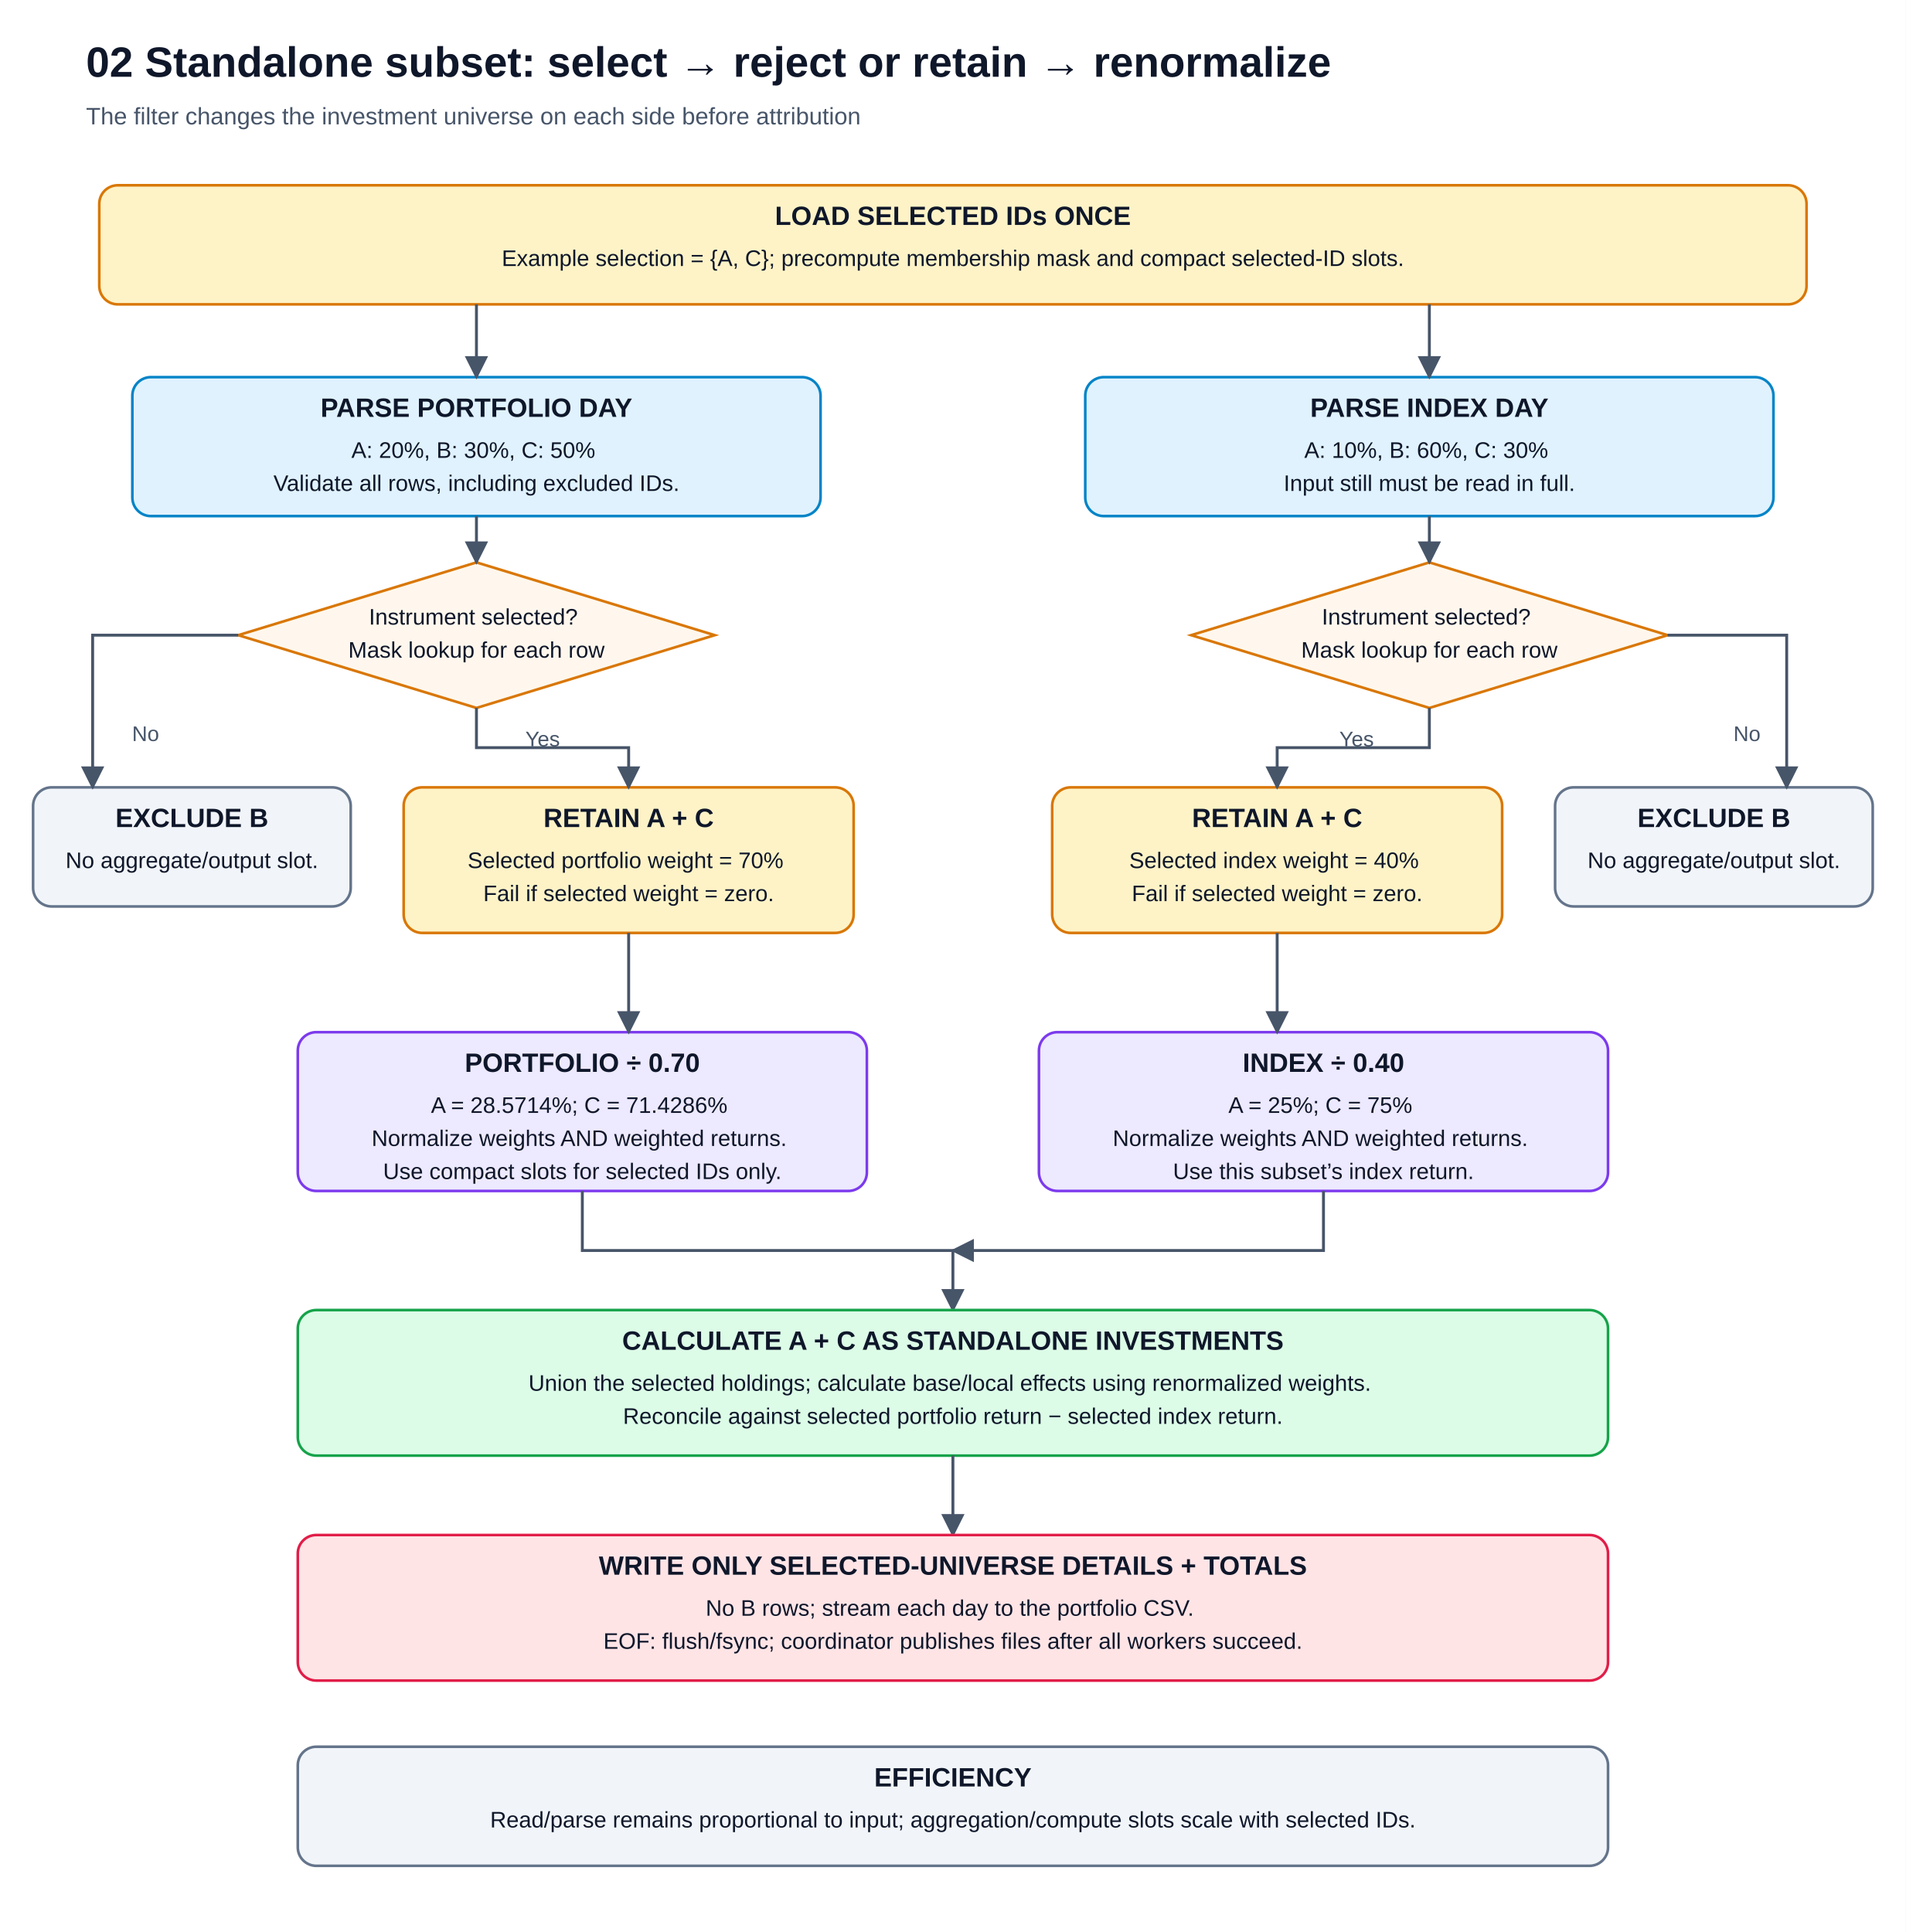
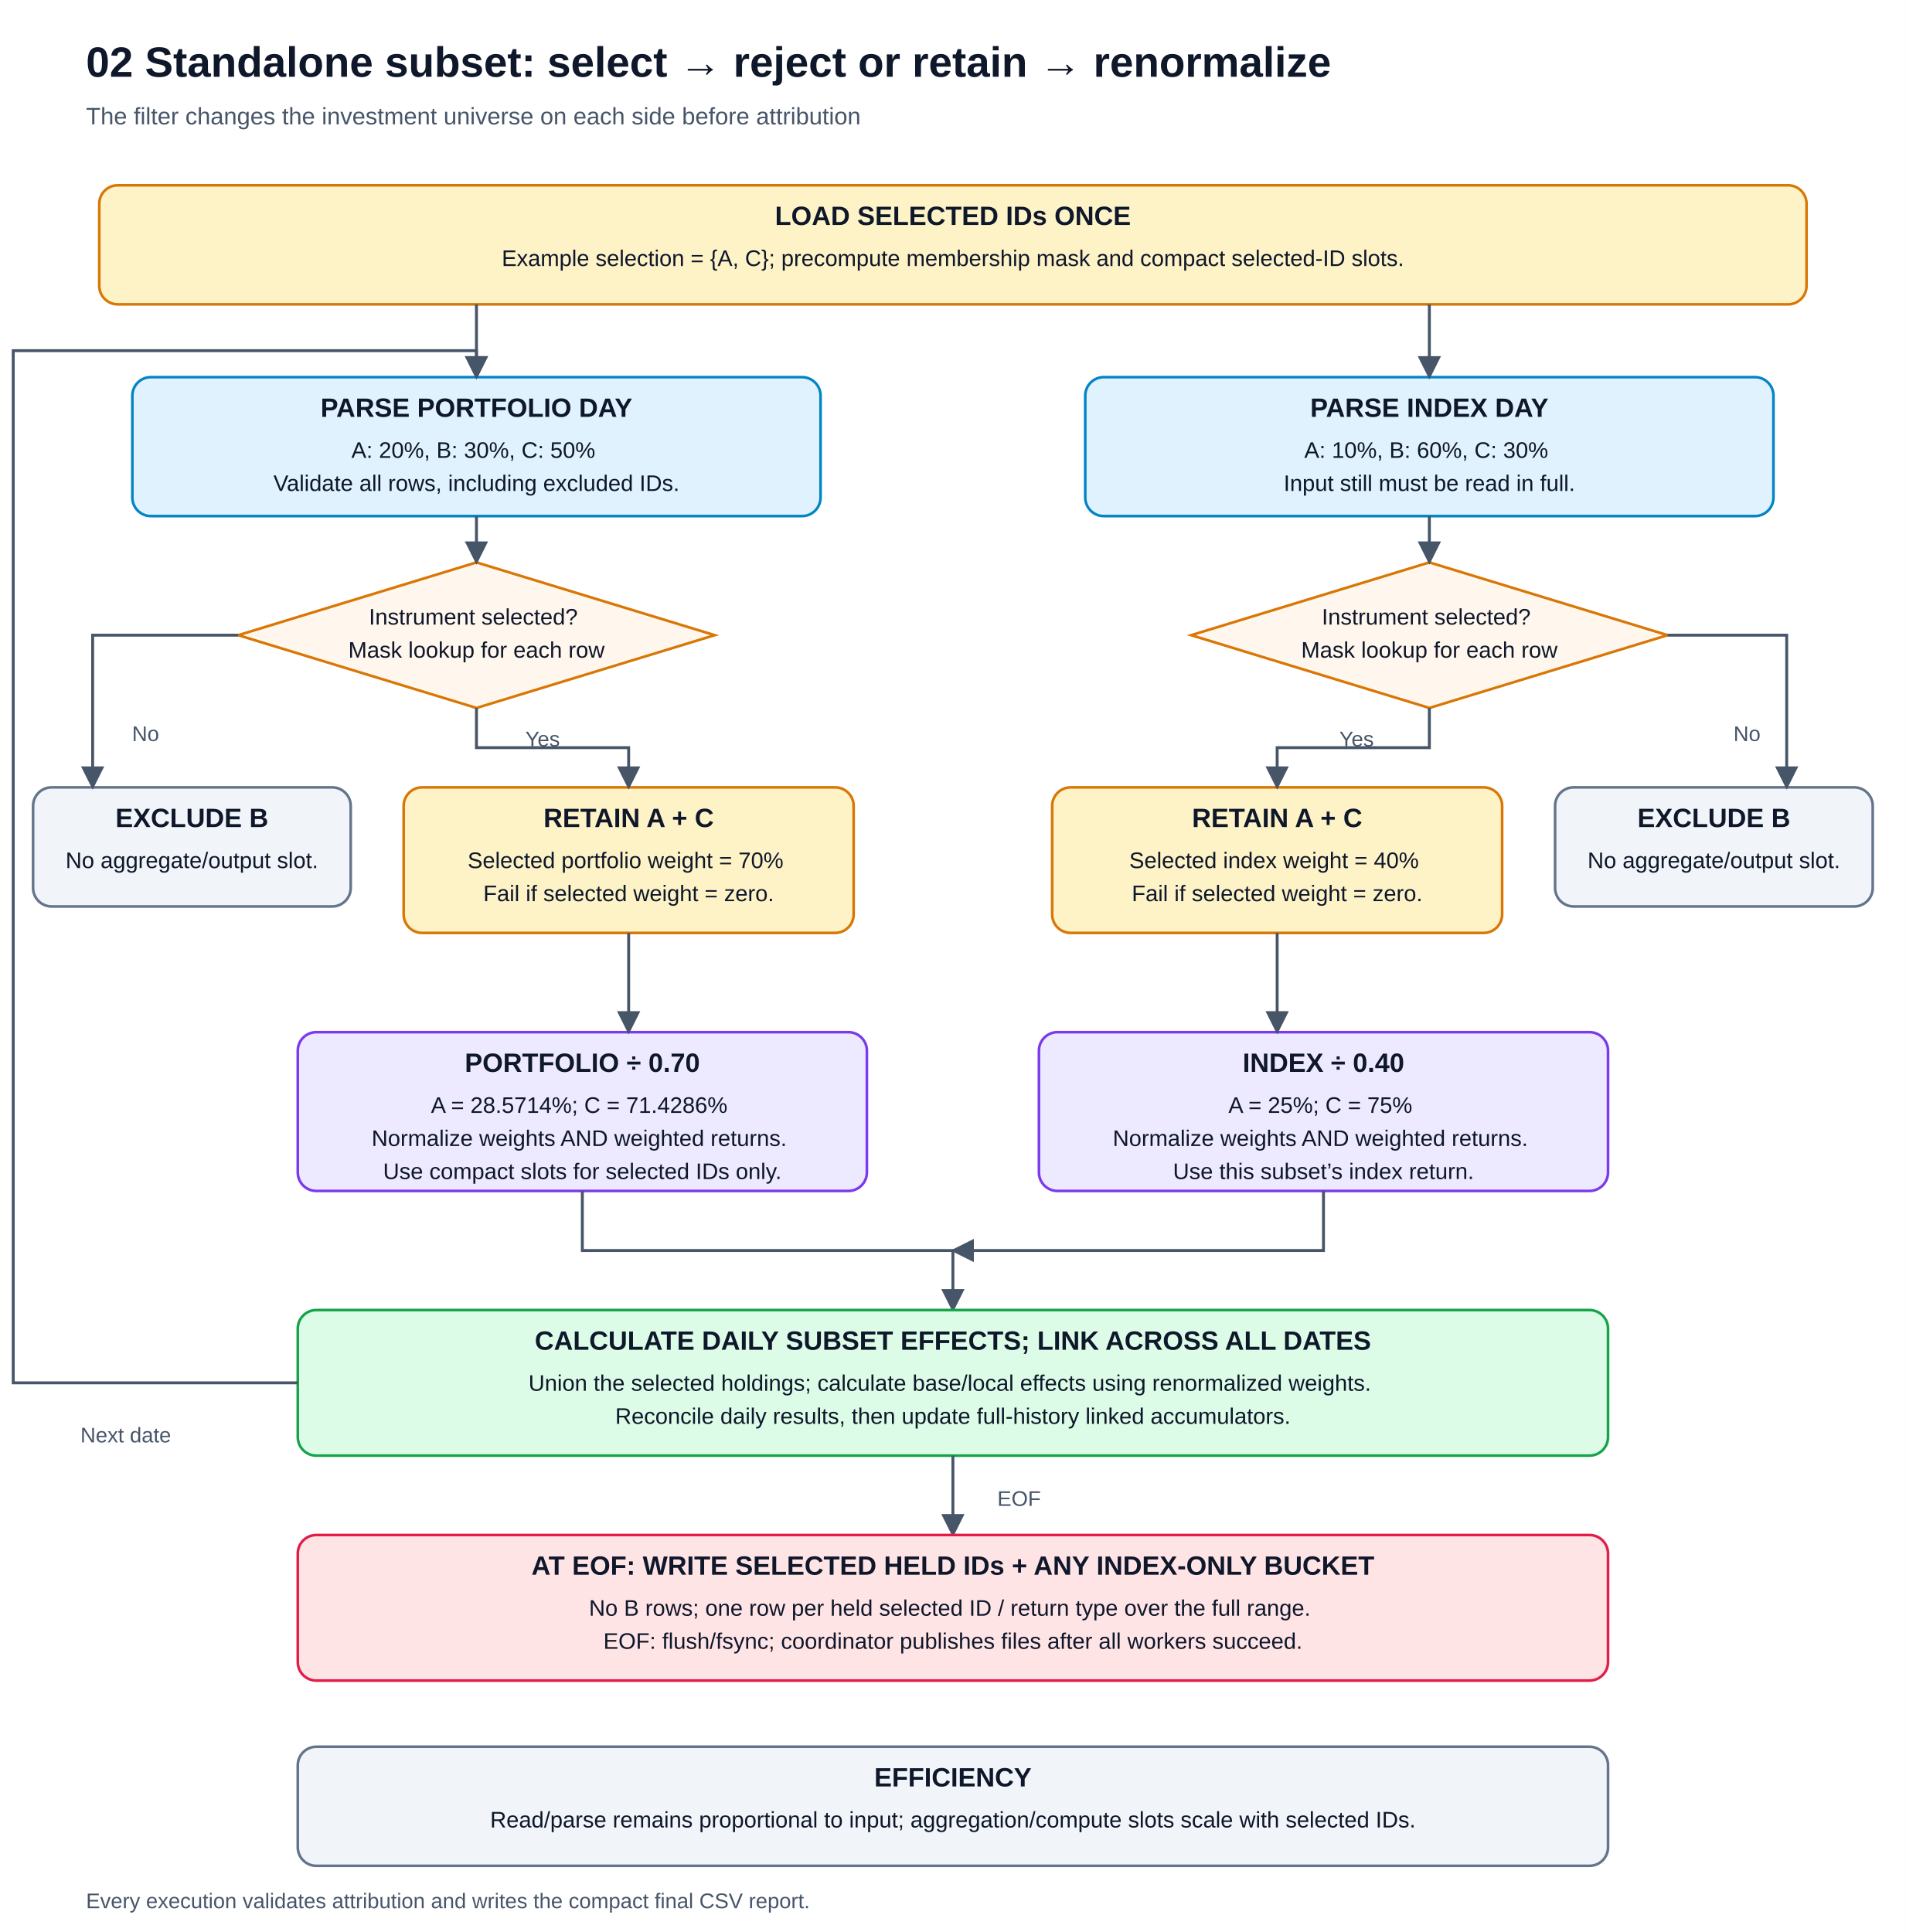
<svg xmlns="http://www.w3.org/2000/svg" width="1440" height="1460" viewBox="0 0 1440 1460" role="img" aria-labelledby="title desc">
  <defs>
    <marker id="arrow" viewBox="0 0 10 10" refX="9" refY="5" markerWidth="8" markerHeight="8" orient="auto">
      <path d="M0 0L10 5L0 10Z" fill="#475569" />
    </marker>
  </defs>
  <rect width="1440" height="1460" fill="white" />
  <style>text{font-family:Arial,Helvetica,sans-serif;fill:#0f172a}.title{font-size:32px;font-weight:700}.sub{font-size:18px;fill:#475569}.head{font-size:20px;font-weight:700}.body{font-size:17px}.label{font-size:16px;fill:#475569}.edge{fill:none;stroke:#475569;stroke-width:2.2;marker-end:url(#arrow)}</style>
  <text x="65" y="58" class="title" text-anchor="start">
    <tspan x="65" dy="0">02  Standalone subset: select → reject or retain → renormalize</tspan>
  </text>
  <text x="65" y="94" class="sub" text-anchor="start">
    <tspan x="65" dy="0">The filter changes the investment universe on each side before attribution</tspan>
  </text>
  <rect x="75" y="140" width="1290" height="90" rx="14" fill="#fef3c7" stroke="#d97706" stroke-width="2" />
  <text x="720.0" y="170" class="head" text-anchor="middle">
    <tspan x="720.0" dy="0">LOAD SELECTED IDs ONCE</tspan>
  </text>
  <text x="720.0" y="201" class="body" text-anchor="middle">
    <tspan x="720.0" dy="0">Example selection = {A, C}; precompute membership mask and compact selected-ID slots.</tspan>
  </text>
  <rect x="100" y="285" width="520" height="105" rx="14" fill="#e0f2fe" stroke="#0284c7" stroke-width="2" />
  <text x="360.0" y="315" class="head" text-anchor="middle">
    <tspan x="360.0" dy="0">PARSE PORTFOLIO DAY</tspan>
  </text>
  <text x="360.0" y="346" class="body" text-anchor="middle">
    <tspan x="360.0" dy="0">A: 20%, B: 30%, C: 50%</tspan>
    <tspan x="360.0" dy="25">Validate all rows, including excluded IDs.</tspan>
  </text>
  <rect x="820" y="285" width="520" height="105" rx="14" fill="#e0f2fe" stroke="#0284c7" stroke-width="2" />
  <text x="1080.0" y="315" class="head" text-anchor="middle">
    <tspan x="1080.0" dy="0">PARSE INDEX DAY</tspan>
  </text>
  <text x="1080.0" y="346" class="body" text-anchor="middle">
    <tspan x="1080.0" dy="0">A: 10%, B: 60%, C: 30%</tspan>
    <tspan x="1080.0" dy="25">Input still must be read in full.</tspan>
  </text>
  <path d="M360 230 V285" class="edge" />
  <path d="M1080 230 V285" class="edge" />
  <path d="M360 425.0 L540.0 480 L360 535.0 L180.0 480 Z" fill="#fff7ed" stroke="#d97706" stroke-width="2" />
  <text x="360" y="472" class="body" text-anchor="middle">
    <tspan x="360" dy="0">Instrument selected?</tspan>
    <tspan x="360" dy="25">Mask lookup for each row</tspan>
  </text>
  <path d="M1080 425.0 L1260.0 480 L1080 535.0 L900.0 480 Z" fill="#fff7ed" stroke="#d97706" stroke-width="2" />
  <text x="1080" y="472" class="body" text-anchor="middle">
    <tspan x="1080" dy="0">Instrument selected?</tspan>
    <tspan x="1080" dy="25">Mask lookup for each row</tspan>
  </text>
  <path d="M360 390 V425" class="edge" />
  <path d="M1080 390 V425" class="edge" />
  <rect x="25" y="595" width="240" height="90" rx="14" fill="#f1f5f9" stroke="#64748b" stroke-width="2" />
  <text x="145.0" y="625" class="head" text-anchor="middle">
    <tspan x="145.0" dy="0">EXCLUDE B</tspan>
  </text>
  <text x="145.0" y="656" class="body" text-anchor="middle">
    <tspan x="145.0" dy="0">No aggregate/output slot.</tspan>
  </text>
  <rect x="1175" y="595" width="240" height="90" rx="14" fill="#f1f5f9" stroke="#64748b" stroke-width="2" />
  <text x="1295.0" y="625" class="head" text-anchor="middle">
    <tspan x="1295.0" dy="0">EXCLUDE B</tspan>
  </text>
  <text x="1295.0" y="656" class="body" text-anchor="middle">
    <tspan x="1295.0" dy="0">No aggregate/output slot.</tspan>
  </text>
  <path d="M180 480 H70 V595" class="edge" />
  <text x="110" y="560" class="label" text-anchor="middle">
    <tspan x="110" dy="0">No</tspan>
  </text>
  <path d="M1260 480 H1350 V595" class="edge" />
  <text x="1320" y="560" class="label" text-anchor="middle">
    <tspan x="1320" dy="0">No</tspan>
  </text>
  <rect x="305" y="595" width="340" height="110" rx="14" fill="#fef3c7" stroke="#d97706" stroke-width="2" />
  <text x="475.0" y="625" class="head" text-anchor="middle">
    <tspan x="475.0" dy="0">RETAIN A + C</tspan>
  </text>
  <text x="475.0" y="656" class="body" text-anchor="middle">
    <tspan x="475.0" dy="0">Selected portfolio weight = 70%</tspan>
    <tspan x="475.0" dy="25">Fail if selected weight = zero.</tspan>
  </text>
  <rect x="795" y="595" width="340" height="110" rx="14" fill="#fef3c7" stroke="#d97706" stroke-width="2" />
  <text x="965.0" y="625" class="head" text-anchor="middle">
    <tspan x="965.0" dy="0">RETAIN A + C</tspan>
  </text>
  <text x="965.0" y="656" class="body" text-anchor="middle">
    <tspan x="965.0" dy="0">Selected index weight = 40%</tspan>
    <tspan x="965.0" dy="25">Fail if selected weight = zero.</tspan>
  </text>
  <path d="M360 535 V565 H475 V595" class="edge" />
  <text x="410" y="564" class="label" text-anchor="middle">
    <tspan x="410" dy="0">Yes</tspan>
  </text>
  <path d="M1080 535 V565 H965 V595" class="edge" />
  <text x="1025" y="564" class="label" text-anchor="middle">
    <tspan x="1025" dy="0">Yes</tspan>
  </text>
  <rect x="225" y="780" width="430" height="120" rx="14" fill="#ede9fe" stroke="#7c3aed" stroke-width="2" />
  <text x="440.0" y="810" class="head" text-anchor="middle">
    <tspan x="440.0" dy="0">PORTFOLIO ÷ 0.70</tspan>
  </text>
  <text x="440.0" y="841" class="body" text-anchor="middle">
    <tspan x="440.0" dy="0">A = 28.5714%; C = 71.4286%</tspan>
    <tspan x="440.0" dy="25">Normalize weights AND weighted returns.</tspan>
    <tspan x="440.0" dy="25">Use compact slots for selected IDs only.</tspan>
  </text>
  <rect x="785" y="780" width="430" height="120" rx="14" fill="#ede9fe" stroke="#7c3aed" stroke-width="2" />
  <text x="1000.0" y="810" class="head" text-anchor="middle">
    <tspan x="1000.0" dy="0">INDEX ÷ 0.40</tspan>
  </text>
  <text x="1000.0" y="841" class="body" text-anchor="middle">
    <tspan x="1000.0" dy="0">A = 25%; C = 75%</tspan>
    <tspan x="1000.0" dy="25">Normalize weights AND weighted returns.</tspan>
    <tspan x="1000.0" dy="25">Use this subset’s index return.</tspan>
  </text>
  <path d="M475 705 V780" class="edge" />
  <path d="M965 705 V780" class="edge" />
  <path d="M440 900 V945 H720 V990" class="edge" />
  <path d="M1000 900 V945 H720" class="edge" />
  <rect x="225" y="990" width="990" height="110" rx="14" fill="#dcfce7" stroke="#16a34a" stroke-width="2" />
  <text x="720.0" y="1020" class="head" text-anchor="middle">
-     <tspan x="720.0" dy="0">CALCULATE A + C AS STANDALONE INVESTMENTS</tspan>
+     <tspan x="720.0" dy="0">CALCULATE DAILY SUBSET EFFECTS; LINK ACROSS ALL DATES</tspan>
  </text>
  <text x="720.0" y="1051" class="body" text-anchor="middle">
    <tspan x="720.0" dy="0">Union the selected holdings; calculate base/local effects using renormalized weights.</tspan>
-     <tspan x="720.0" dy="25">Reconcile against selected portfolio return − selected index return.</tspan>
+     <tspan x="720.0" dy="25">Reconcile daily results, then update full-history linked accumulators.</tspan>
+   </text>
+   <path d="M225 1045 H10 V265 H360 V285" class="edge" />
+   <text x="95" y="1090" class="label" text-anchor="middle">
+     <tspan x="95" dy="0">Next date</tspan>
  </text>
  <path d="M720 1100 V1160" class="edge" />
+   <text x="770" y="1138" class="label" text-anchor="middle">
+     <tspan x="770" dy="0">EOF</tspan>
+   </text>
  <rect x="225" y="1160" width="990" height="110" rx="14" fill="#ffe4e6" stroke="#e11d48" stroke-width="2" />
  <text x="720.0" y="1190" class="head" text-anchor="middle">
-     <tspan x="720.0" dy="0">WRITE ONLY SELECTED-UNIVERSE DETAILS + TOTALS</tspan>
+     <tspan x="720.0" dy="0">AT EOF: WRITE SELECTED HELD IDs + ANY INDEX-ONLY BUCKET</tspan>
  </text>
  <text x="720.0" y="1221" class="body" text-anchor="middle">
-     <tspan x="720.0" dy="0">No B rows; stream each day to the portfolio CSV.</tspan>
+     <tspan x="720.0" dy="0">No B rows; one row per held selected ID / return type over the full range.</tspan>
    <tspan x="720.0" dy="25">EOF: flush/fsync; coordinator publishes files after all workers succeed.</tspan>
  </text>
  <rect x="225" y="1320" width="990" height="90" rx="14" fill="#f1f5f9" stroke="#64748b" stroke-width="2" />
  <text x="720.0" y="1350" class="head" text-anchor="middle">
    <tspan x="720.0" dy="0">EFFICIENCY</tspan>
  </text>
  <text x="720.0" y="1381" class="body" text-anchor="middle">
    <tspan x="720.0" dy="0">Read/parse remains proportional to input; aggregation/compute slots scale with selected IDs.</tspan>
  </text>
+   <text x="65" y="1442" class="label" text-anchor="start">
+     <tspan x="65" dy="0">Every execution validates attribution and writes the compact final CSV report.</tspan>
+   </text>
</svg>
